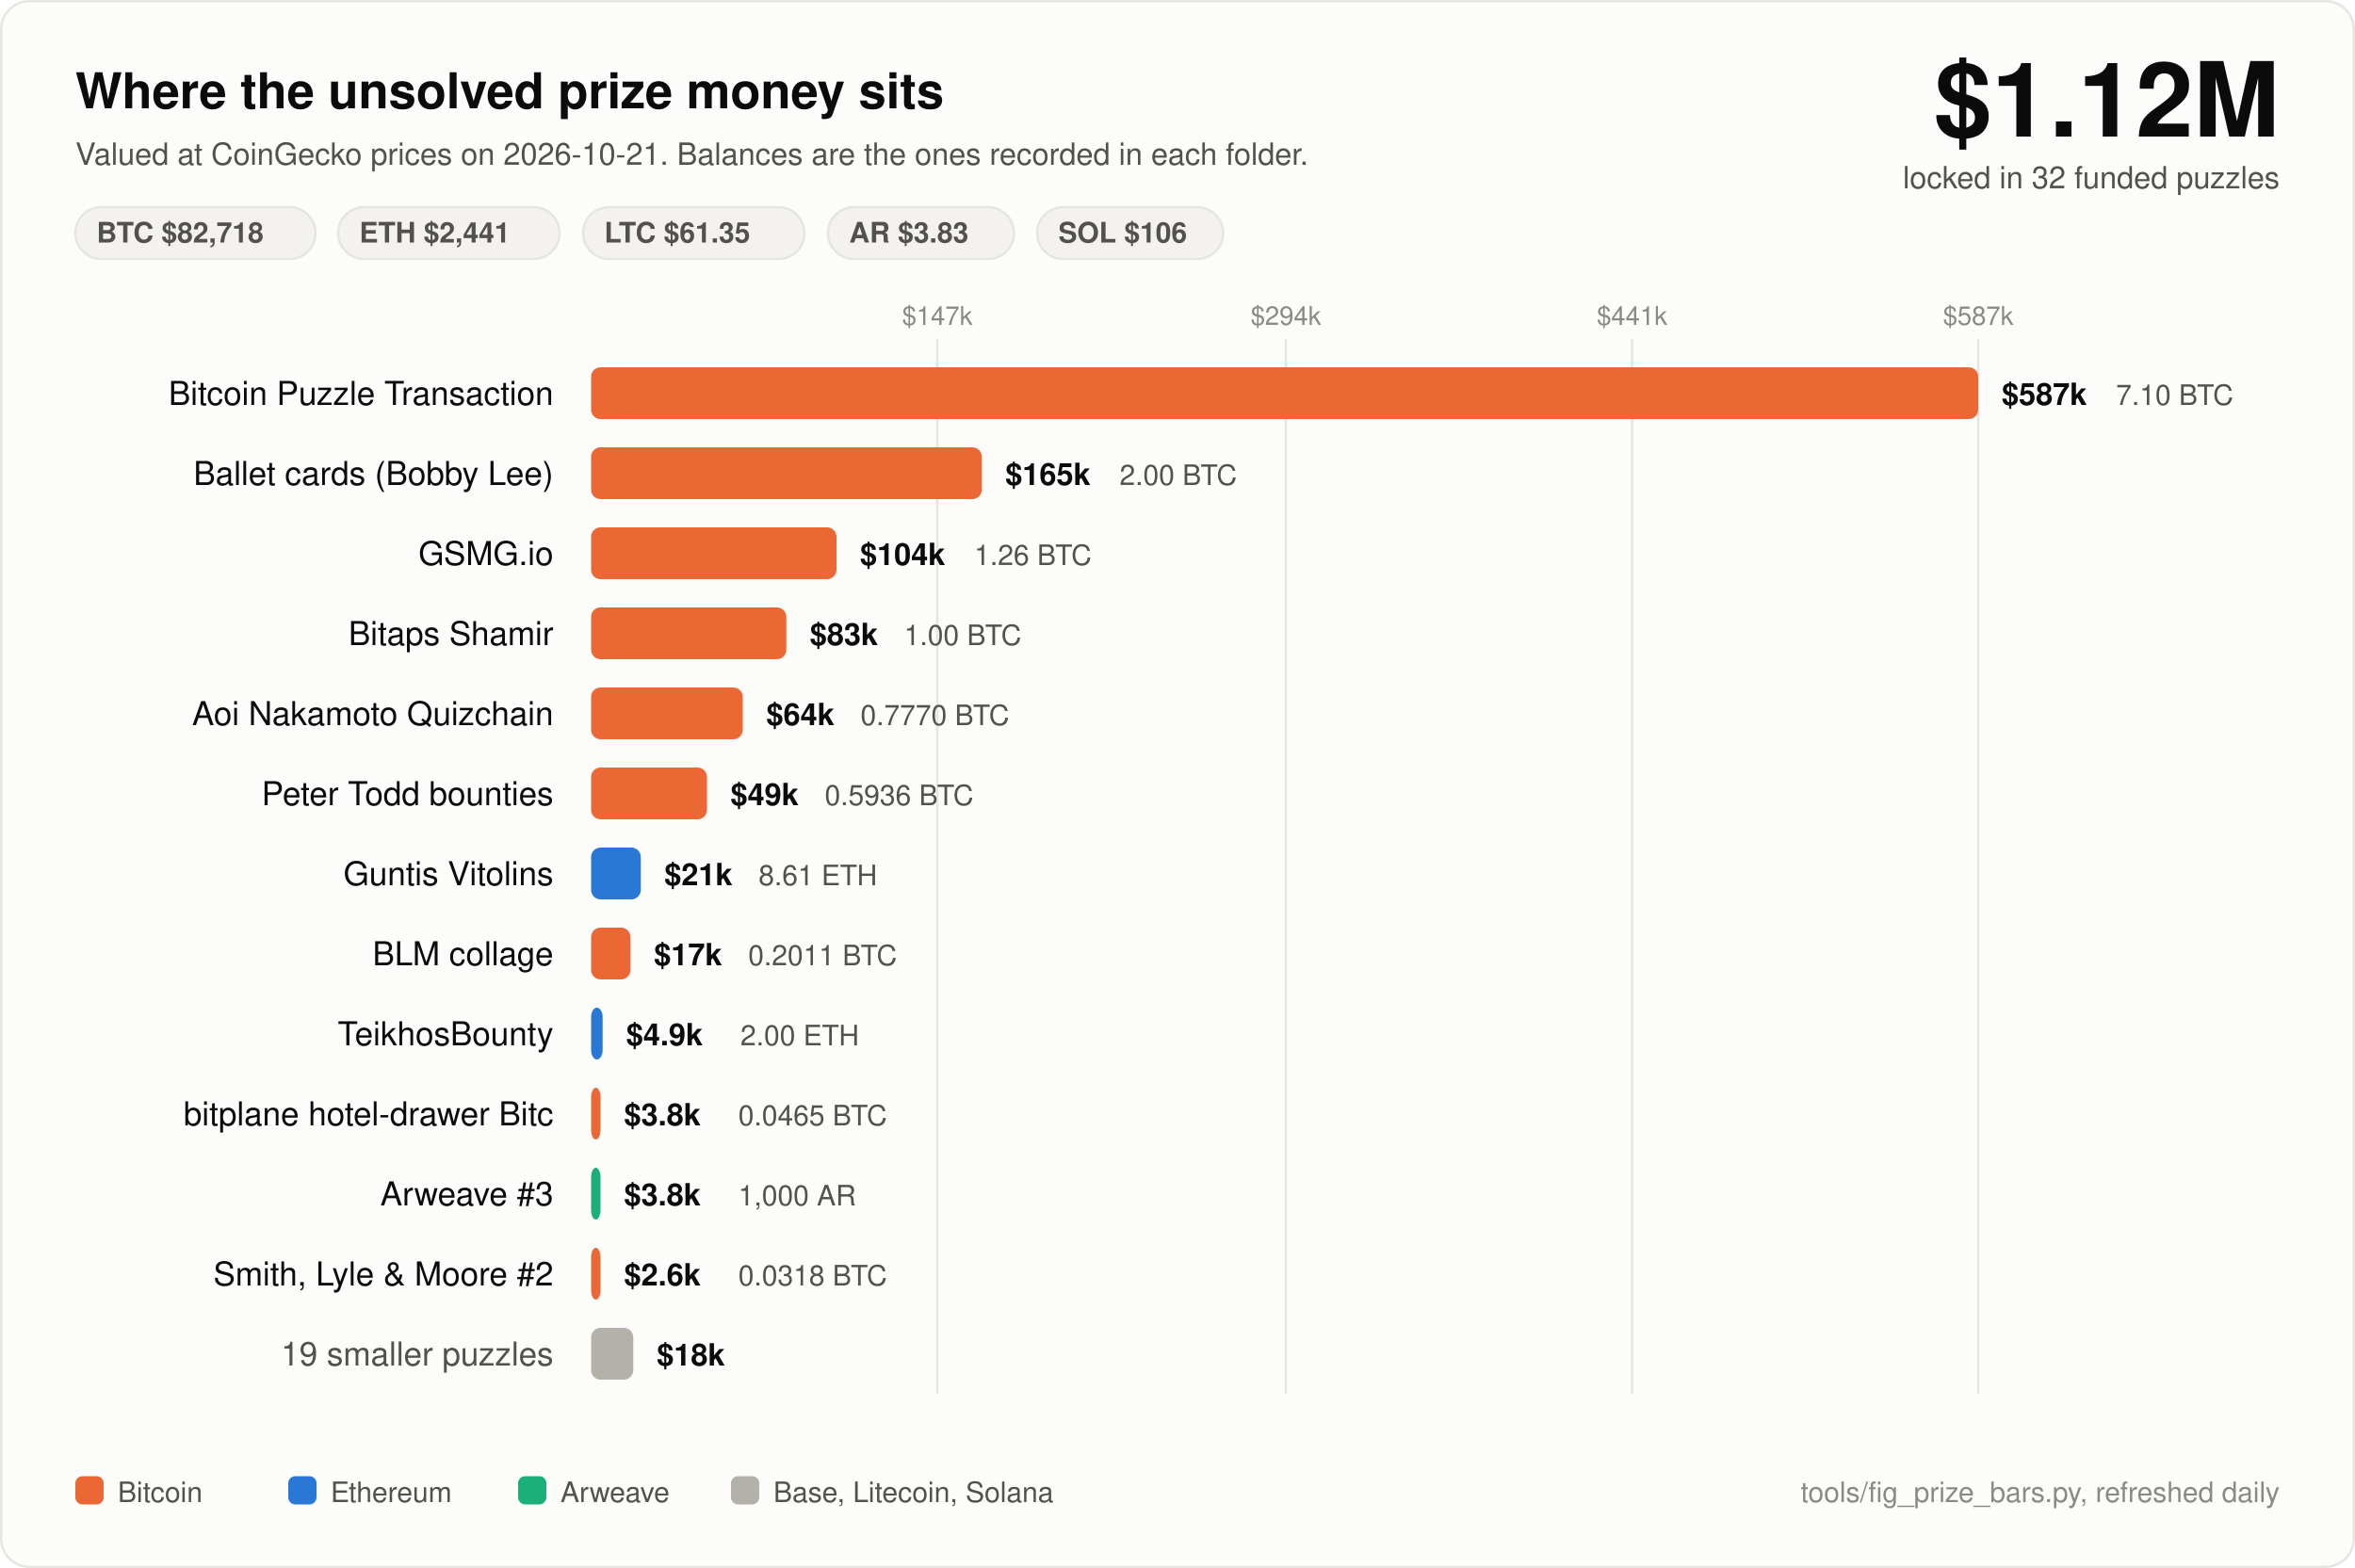
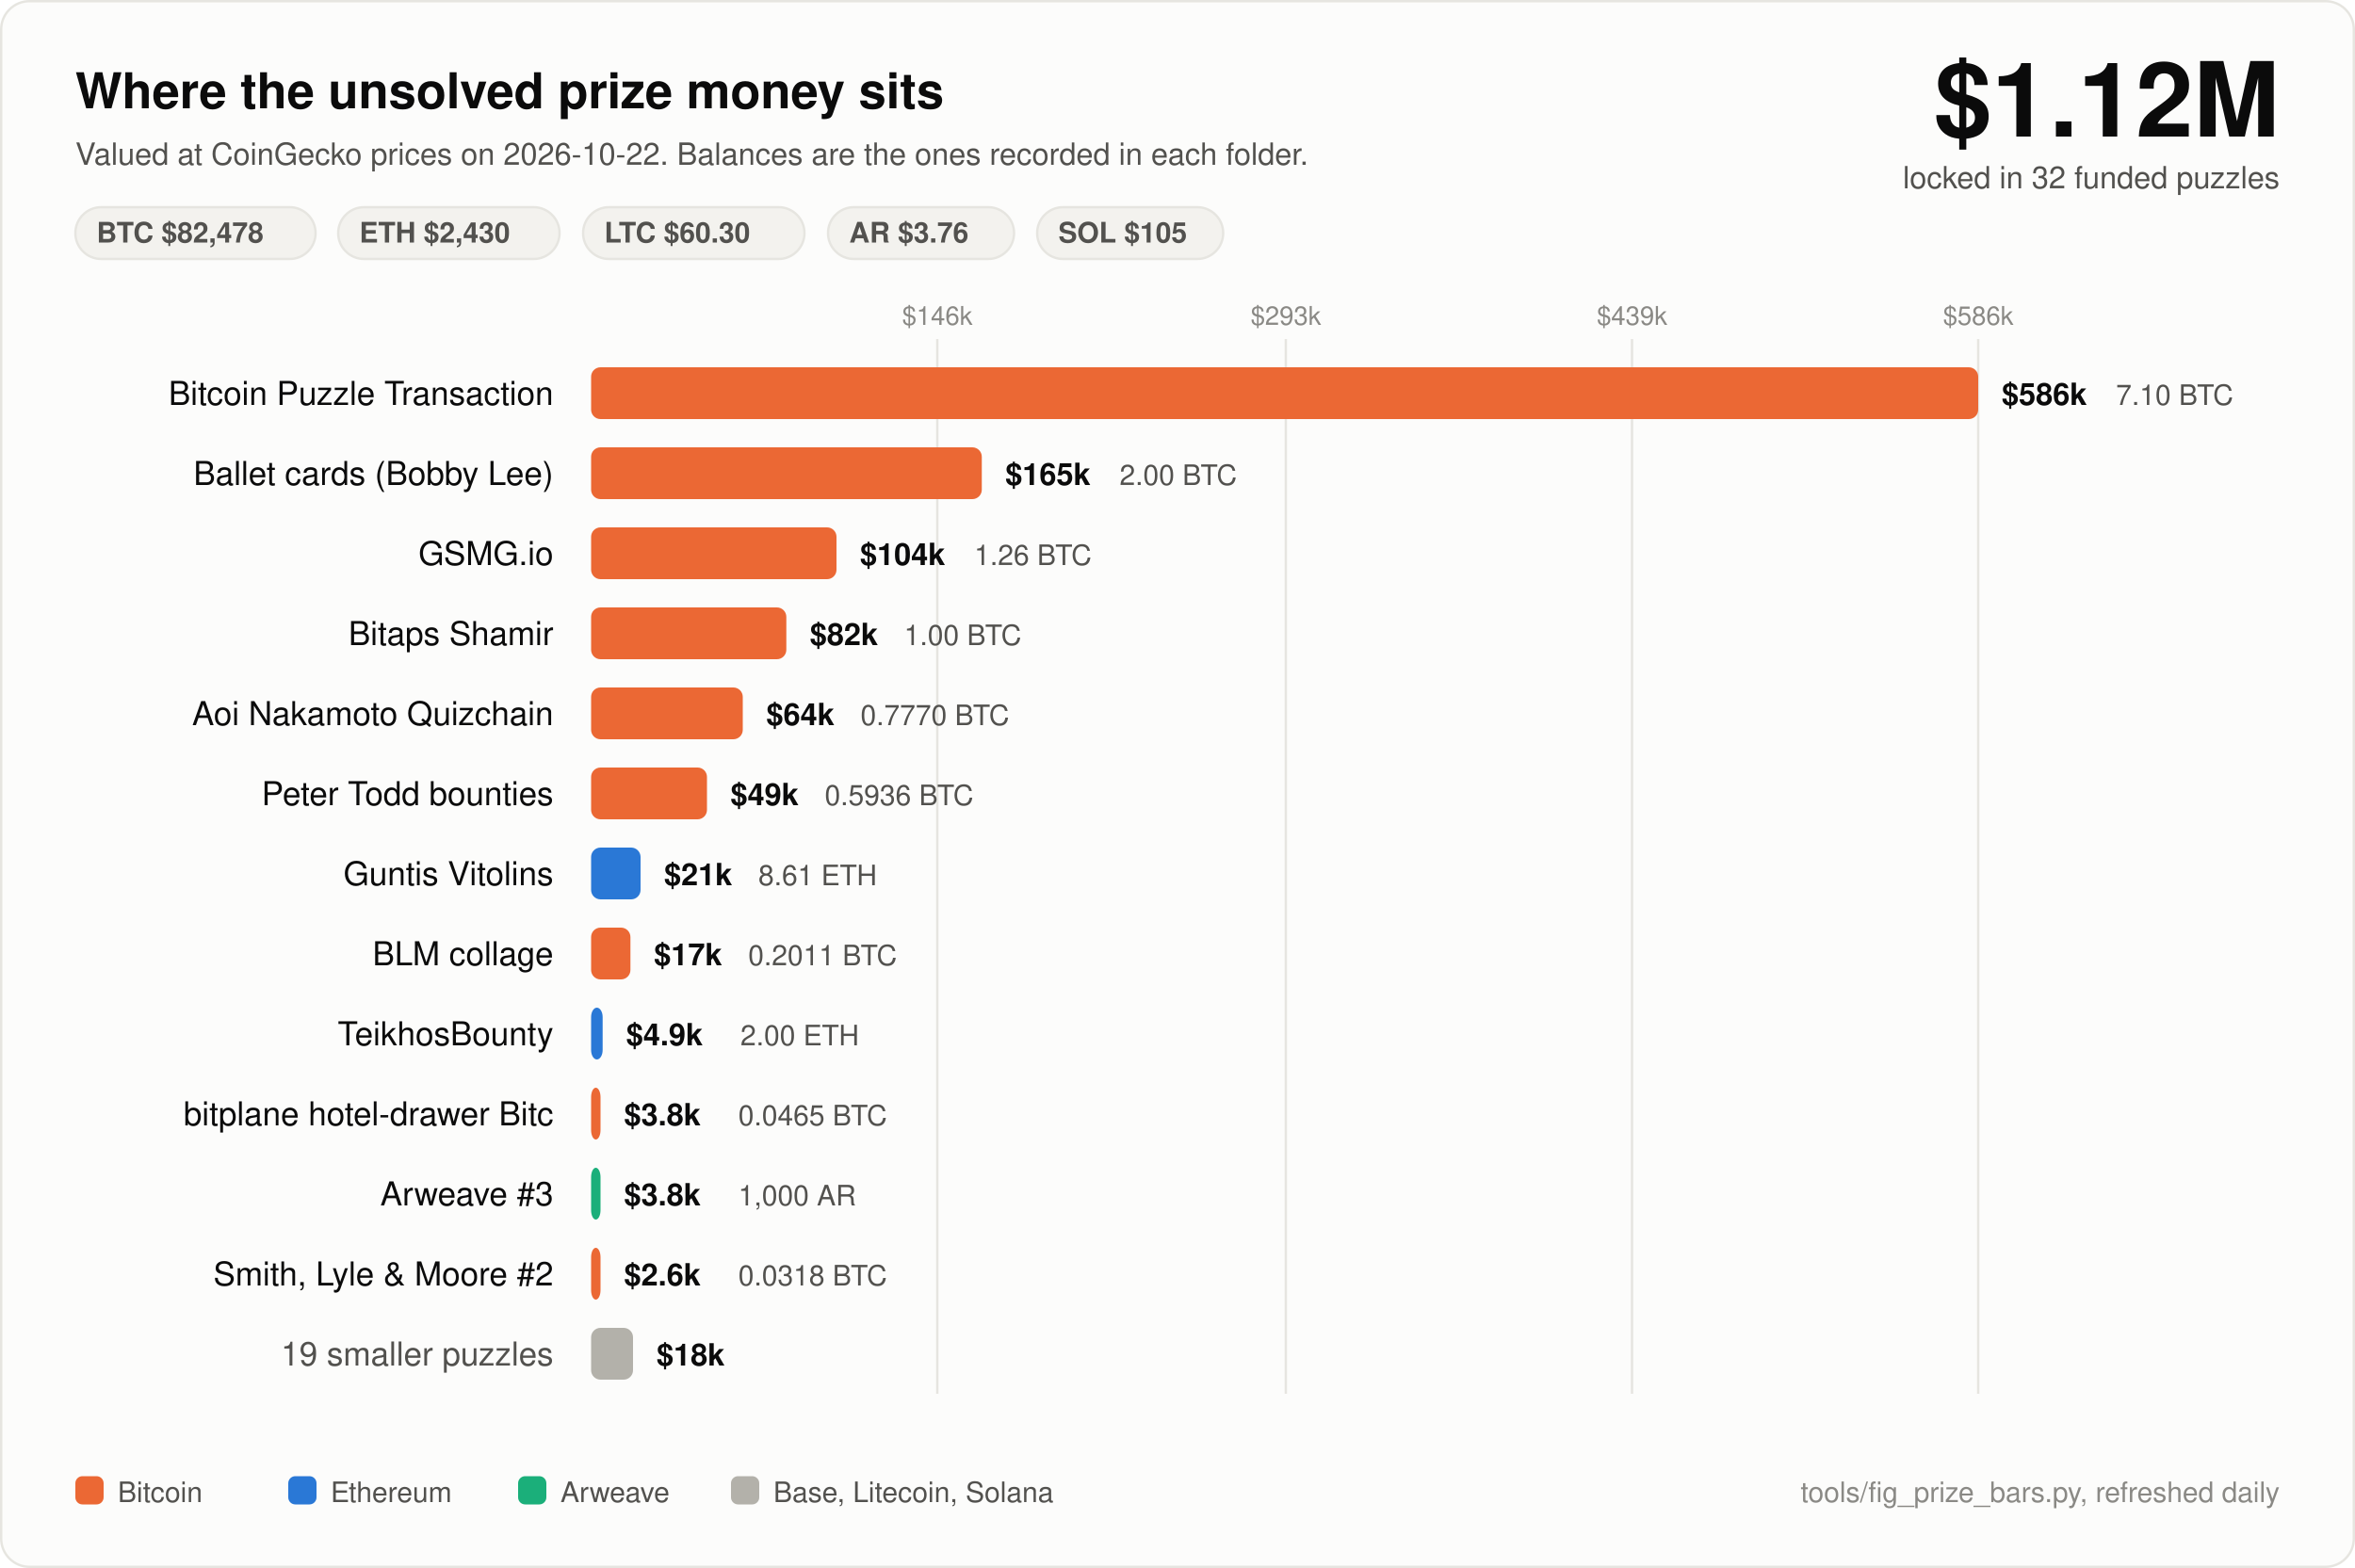
<svg xmlns="http://www.w3.org/2000/svg" width="1000" height="666" viewBox="0 0 1000 666" font-family="ui-sans-serif, -apple-system, Segoe UI, Helvetica, Arial, sans-serif">
  <rect x="0.5" y="0.5" width="999" height="665" rx="12" fill="#fcfcfb" stroke="#e6e5e0" />
  <text x="32" y="46" fill="#0b0b0b" font-size="21" font-weight="700">Where the unsolved prize money sits</text>
-   <text x="32" y="70" fill="#52514e" font-size="13">Valued at CoinGecko prices on 2026-10-21. Balances are the ones recorded in each folder.</text>
+   <text x="32" y="70" fill="#52514e" font-size="13">Valued at CoinGecko prices on 2026-10-22. Balances are the ones recorded in each folder.</text>
  <text x="968" y="58" fill="#0b0b0b" font-size="44" font-weight="700" text-anchor="end">$1.12M</text>
  <text x="968" y="80" fill="#52514e" font-size="13" text-anchor="end">locked in 32 funded puzzles</text>
  <rect x="32" y="88" width="102" height="22" rx="11" fill="#f3f2ee" stroke="#e6e5e0" />
-   <text x="41" y="103" fill="#52514e" font-size="12" font-weight="600">BTC $82,718</text>
+   <text x="41" y="103" fill="#52514e" font-size="12" font-weight="600">BTC $82,478</text>
  <rect x="143.6" y="88" width="94" height="22" rx="11" fill="#f3f2ee" stroke="#e6e5e0" />
-   <text x="152.6" y="103" fill="#52514e" font-size="12" font-weight="600">ETH $2,441</text>
+   <text x="152.6" y="103" fill="#52514e" font-size="12" font-weight="600">ETH $2,430</text>
  <rect x="247.6" y="88" width="94" height="22" rx="11" fill="#f3f2ee" stroke="#e6e5e0" />
-   <text x="256.6" y="103" fill="#52514e" font-size="12" font-weight="600">LTC $61.35</text>
+   <text x="256.6" y="103" fill="#52514e" font-size="12" font-weight="600">LTC $60.30</text>
  <rect x="351.6" y="88" width="79" height="22" rx="11" fill="#f3f2ee" stroke="#e6e5e0" />
-   <text x="360.6" y="103" fill="#52514e" font-size="12" font-weight="600">AR $3.83</text>
+   <text x="360.6" y="103" fill="#52514e" font-size="12" font-weight="600">AR $3.76</text>
  <rect x="440.4" y="88" width="79" height="22" rx="11" fill="#f3f2ee" stroke="#e6e5e0" />
-   <text x="449.4" y="103" fill="#52514e" font-size="12" font-weight="600">SOL $106</text>
+   <text x="449.4" y="103" fill="#52514e" font-size="12" font-weight="600">SOL $105</text>
  <line x1="398" y1="144" x2="398" y2="592" stroke="#e6e5e0" stroke-width="1" />
-   <text x="398" y="138" fill="#8a8985" font-size="11" text-anchor="middle">$147k</text>
+   <text x="398" y="138" fill="#8a8985" font-size="11" text-anchor="middle">$146k</text>
  <line x1="546" y1="144" x2="546" y2="592" stroke="#e6e5e0" stroke-width="1" />
-   <text x="546" y="138" fill="#8a8985" font-size="11" text-anchor="middle">$294k</text>
+   <text x="546" y="138" fill="#8a8985" font-size="11" text-anchor="middle">$293k</text>
  <line x1="693" y1="144" x2="693" y2="592" stroke="#e6e5e0" stroke-width="1" />
-   <text x="693" y="138" fill="#8a8985" font-size="11" text-anchor="middle">$441k</text>
+   <text x="693" y="138" fill="#8a8985" font-size="11" text-anchor="middle">$439k</text>
  <line x1="840" y1="144" x2="840" y2="592" stroke="#e6e5e0" stroke-width="1" />
-   <text x="840" y="138" fill="#8a8985" font-size="11" text-anchor="middle">$587k</text>
+   <text x="840" y="138" fill="#8a8985" font-size="11" text-anchor="middle">$586k</text>
  <text x="235" y="172" fill="#0b0b0b" font-size="14" text-anchor="end">Bitcoin Puzzle Transaction</text>
  <rect x="251" y="156" width="589.0" height="22" rx="4" fill="#eb6834" />
-   <text x="850.0" y="172" fill="#0b0b0b" font-size="13" font-weight="600">$587k</text>
+   <text x="850.0" y="172" fill="#0b0b0b" font-size="13" font-weight="600">$586k</text>
  <text x="898.5" y="172" fill="#52514e" font-size="12">7.10 BTC</text>
  <text x="235" y="206" fill="#0b0b0b" font-size="14" text-anchor="end">Ballet cards (Bobby Lee)</text>
  <rect x="251" y="190" width="165.9" height="22" rx="4" fill="#eb6834" />
  <text x="426.9" y="206" fill="#0b0b0b" font-size="13" font-weight="600">$165k</text>
  <text x="475.4" y="206" fill="#52514e" font-size="12">2.00 BTC</text>
  <text x="235" y="240" fill="#0b0b0b" font-size="14" text-anchor="end">GSMG.io</text>
  <rect x="251" y="224" width="104.2" height="22" rx="4" fill="#eb6834" />
  <text x="365.2" y="240" fill="#0b0b0b" font-size="13" font-weight="600">$104k</text>
  <text x="413.7" y="240" fill="#52514e" font-size="12">1.26 BTC</text>
  <text x="235" y="274" fill="#0b0b0b" font-size="14" text-anchor="end">Bitaps Shamir</text>
  <rect x="251" y="258" width="82.9" height="22" rx="4" fill="#eb6834" />
-   <text x="343.9" y="274" fill="#0b0b0b" font-size="13" font-weight="600">$83k</text>
+   <text x="343.9" y="274" fill="#0b0b0b" font-size="13" font-weight="600">$82k</text>
  <text x="383.9" y="274" fill="#52514e" font-size="12">1.00 BTC</text>
  <text x="235" y="308" fill="#0b0b0b" font-size="14" text-anchor="end">Aoi Nakamoto Quizchain</text>
  <rect x="251" y="292" width="64.4" height="22" rx="4" fill="#eb6834" />
  <text x="325.4" y="308" fill="#0b0b0b" font-size="13" font-weight="600">$64k</text>
  <text x="365.4" y="308" fill="#52514e" font-size="12">0.7770 BTC</text>
  <text x="235" y="342" fill="#0b0b0b" font-size="14" text-anchor="end">Peter Todd bounties</text>
  <rect x="251" y="326" width="49.2" height="22" rx="4" fill="#eb6834" />
  <text x="310.2" y="342" fill="#0b0b0b" font-size="13" font-weight="600">$49k</text>
  <text x="350.2" y="342" fill="#52514e" font-size="12">0.5936 BTC</text>
  <text x="235" y="376" fill="#0b0b0b" font-size="14" text-anchor="end">Guntis Vitolins</text>
-   <rect x="251" y="360" width="21.1" height="22" rx="4" fill="#2a78d6" />
-   <text x="282.1" y="376" fill="#0b0b0b" font-size="13" font-weight="600">$21k</text>
-   <text x="322.1" y="376" fill="#52514e" font-size="12">8.61 ETH</text>
+   <rect x="251" y="360" width="21.0" height="22" rx="4" fill="#2a78d6" />
+   <text x="282.0" y="376" fill="#0b0b0b" font-size="13" font-weight="600">$21k</text>
+   <text x="322.0" y="376" fill="#52514e" font-size="12">8.61 ETH</text>
  <text x="235" y="410" fill="#0b0b0b" font-size="14" text-anchor="end">BLM collage</text>
  <rect x="251" y="394" width="16.7" height="22" rx="4" fill="#eb6834" />
  <text x="277.7" y="410" fill="#0b0b0b" font-size="13" font-weight="600">$17k</text>
  <text x="317.7" y="410" fill="#52514e" font-size="12">0.2011 BTC</text>
  <text x="235" y="444" fill="#0b0b0b" font-size="14" text-anchor="end">TeikhosBounty</text>
  <rect x="251" y="428" width="4.9" height="22" rx="4" fill="#2a78d6" />
  <text x="265.9" y="444" fill="#0b0b0b" font-size="13" font-weight="600">$4.9k</text>
  <text x="314.4" y="444" fill="#52514e" font-size="12">2.00 ETH</text>
  <text x="235" y="478" fill="#0b0b0b" font-size="14" text-anchor="end">bitplane hotel-drawer Bitc</text>
  <rect x="251" y="462" width="4.0" height="22" rx="4" fill="#eb6834" />
  <text x="265.0" y="478" fill="#0b0b0b" font-size="13" font-weight="600">$3.8k</text>
  <text x="313.5" y="478" fill="#52514e" font-size="12">0.0465 BTC</text>
  <text x="235" y="512" fill="#0b0b0b" font-size="14" text-anchor="end">Arweave #3</text>
  <rect x="251" y="496" width="4.0" height="22" rx="4" fill="#1baf7a" />
  <text x="265.0" y="512" fill="#0b0b0b" font-size="13" font-weight="600">$3.8k</text>
  <text x="313.5" y="512" fill="#52514e" font-size="12">1,000 AR</text>
  <text x="235" y="546" fill="#0b0b0b" font-size="14" text-anchor="end">Smith, Lyle &amp; Moore #2</text>
  <rect x="251" y="530" width="4.0" height="22" rx="4" fill="#eb6834" />
  <text x="265.0" y="546" fill="#0b0b0b" font-size="13" font-weight="600">$2.6k</text>
  <text x="313.5" y="546" fill="#52514e" font-size="12">0.0318 BTC</text>
  <text x="235" y="580" fill="#52514e" font-size="14" text-anchor="end">19 smaller puzzles</text>
-   <rect x="251" y="564" width="17.9" height="22" rx="4" fill="#b3b1aa" />
-   <text x="278.9" y="580" fill="#0b0b0b" font-size="13" font-weight="600">$18k</text>
+   <rect x="251" y="564" width="17.8" height="22" rx="4" fill="#b3b1aa" />
+   <text x="278.8" y="580" fill="#0b0b0b" font-size="13" font-weight="600">$18k</text>
  <rect x="32" y="627" width="12" height="12" rx="3" fill="#eb6834" />
  <text x="50" y="638" fill="#52514e" font-size="12">Bitcoin</text>
  <rect x="122.4" y="627" width="12" height="12" rx="3" fill="#2a78d6" />
  <text x="140.4" y="638" fill="#52514e" font-size="12">Ethereum</text>
  <rect x="220.0" y="627" width="12" height="12" rx="3" fill="#1baf7a" />
  <text x="238.0" y="638" fill="#52514e" font-size="12">Arweave</text>
  <rect x="310.4" y="627" width="12" height="12" rx="3" fill="#b3b1aa" />
  <text x="328.4" y="638" fill="#52514e" font-size="12">Base, Litecoin, Solana</text>
  <text x="968" y="638" fill="#8a8985" font-size="12" text-anchor="end">tools/fig_prize_bars.py, refreshed daily</text>
</svg>
